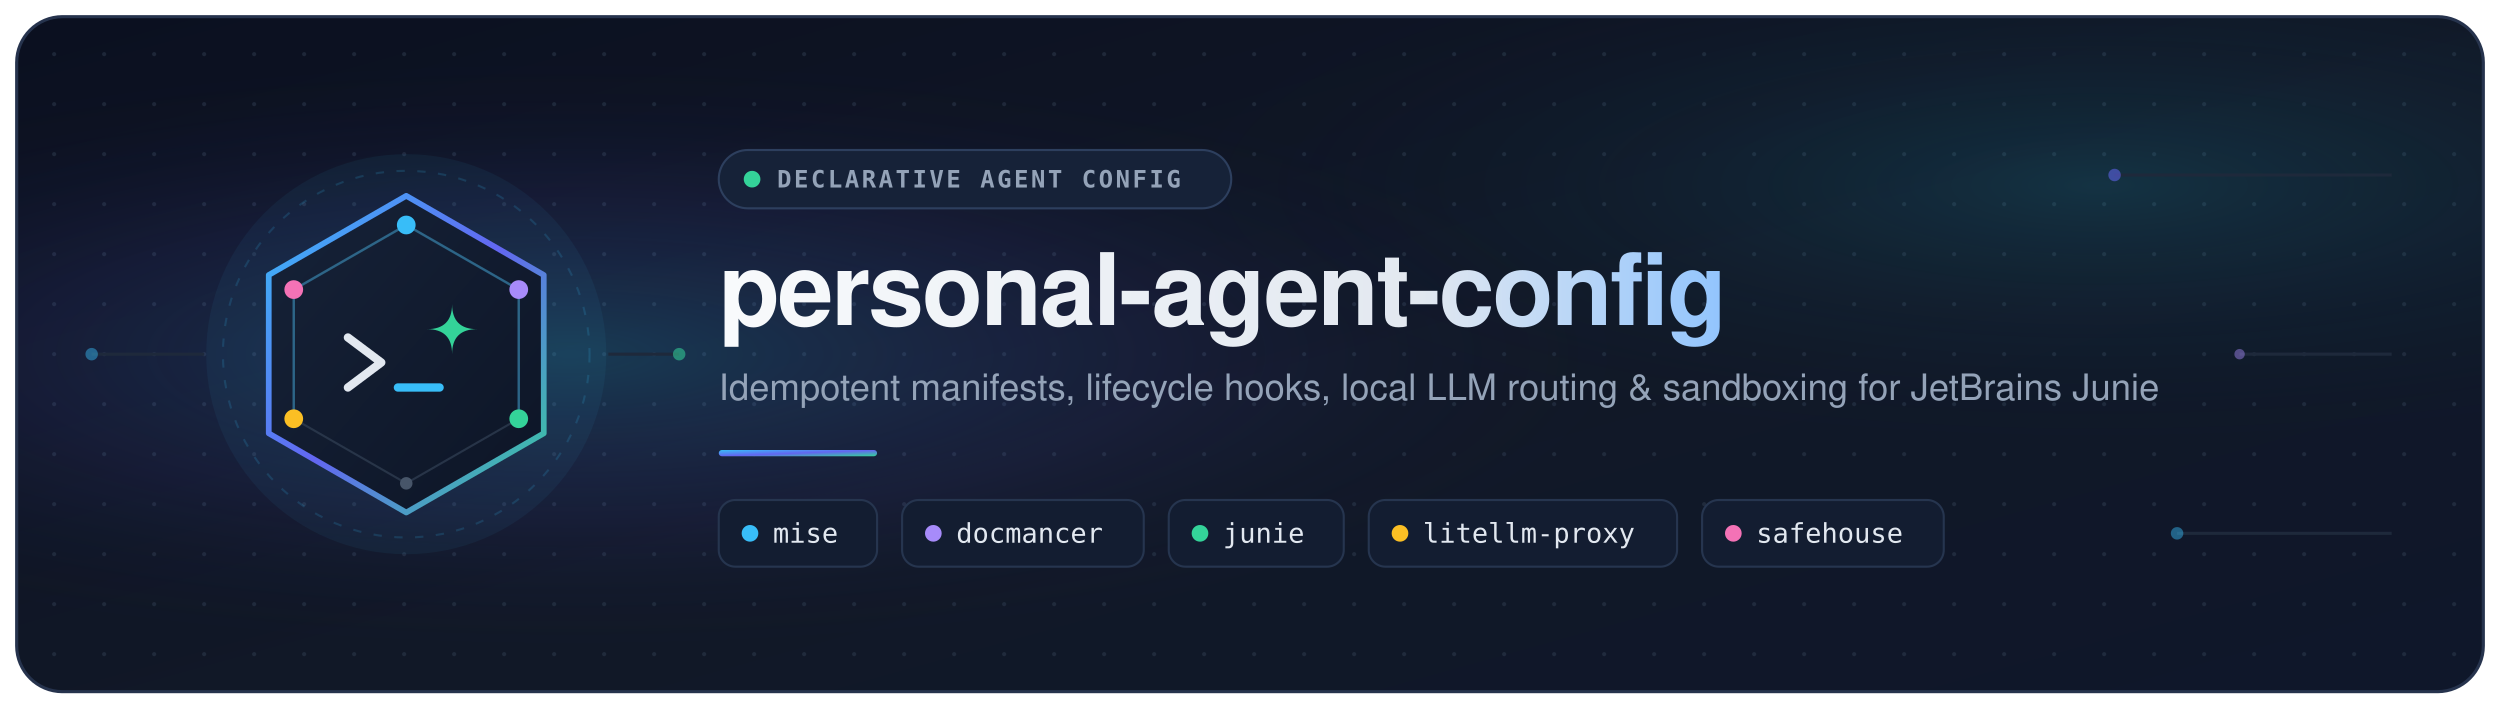
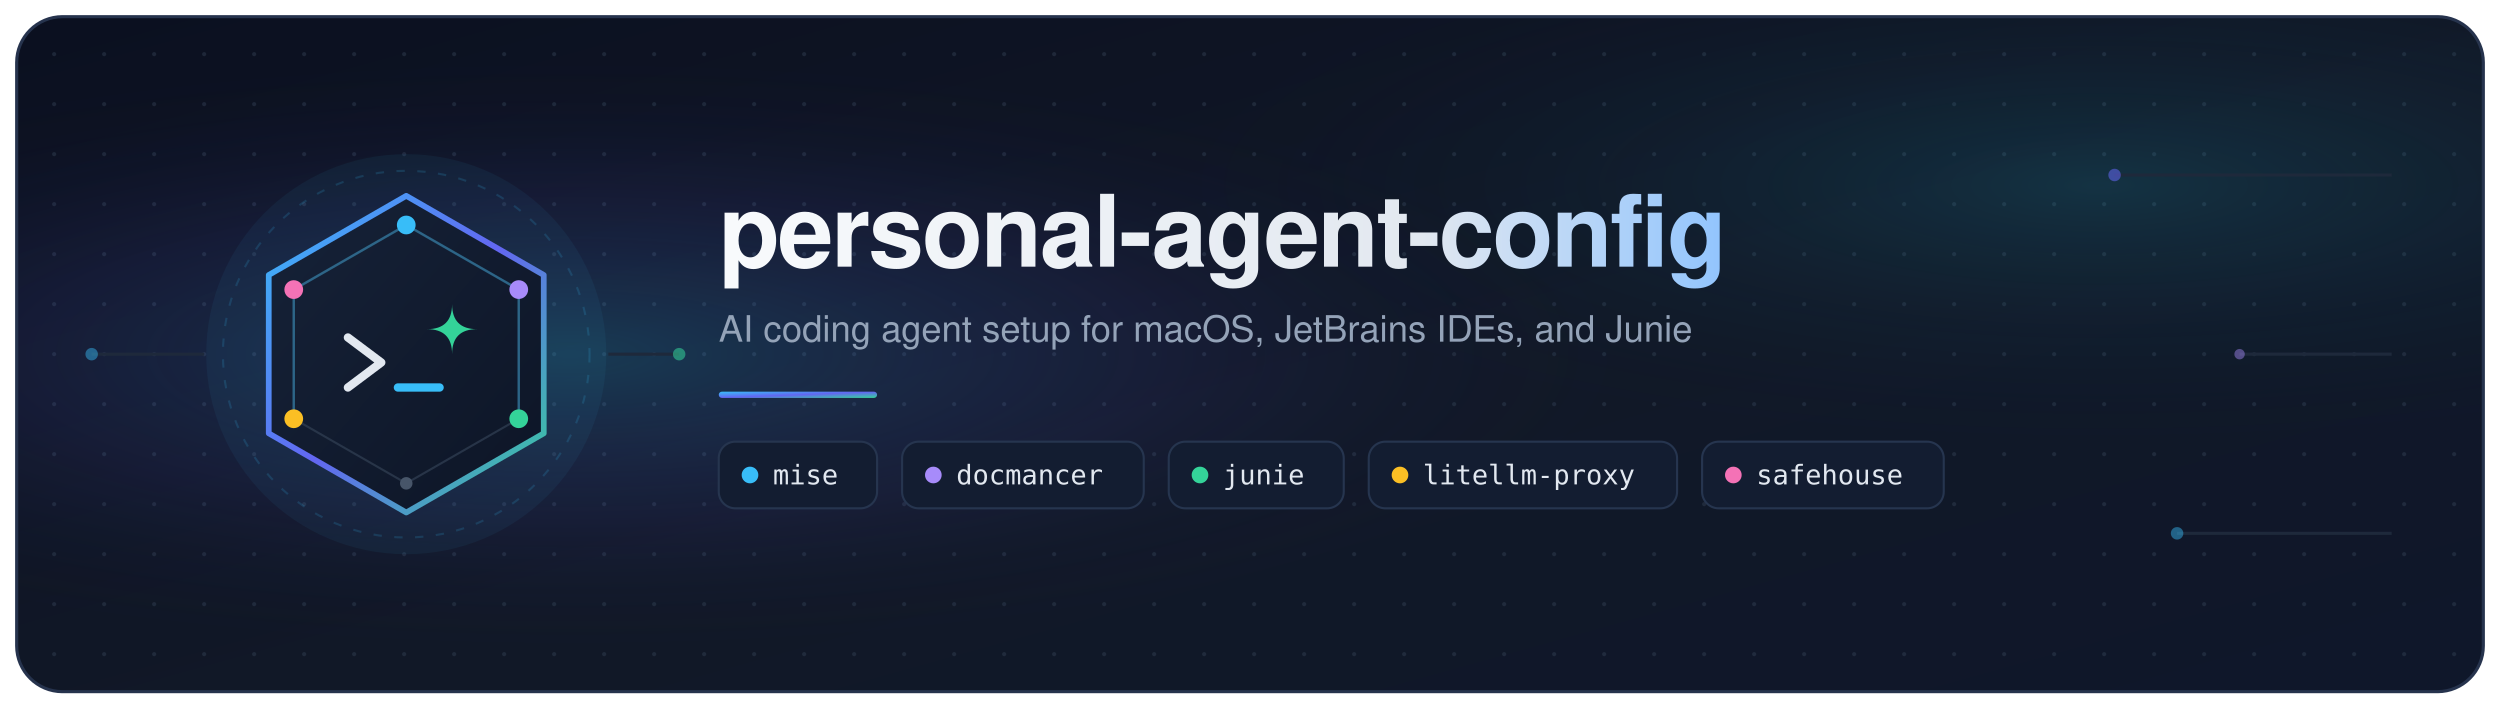
<svg xmlns="http://www.w3.org/2000/svg" viewBox="0 0 1200 340" width="1200" height="340" role="img" aria-labelledby="title desc">
  <defs>
    <linearGradient id="bg-grad" x1="0%" y1="0%" x2="100%" y2="100%">
      <stop offset="0%" stop-color="#0B1020" />
      <stop offset="55%" stop-color="#111827" />
      <stop offset="100%" stop-color="#0F172A" />
    </linearGradient>
    <radialGradient id="glow-left" cx="22%" cy="50%" r="45%">
      <stop offset="0%" stop-color="#38BDF8" stop-opacity="0.22" />
      <stop offset="55%" stop-color="#6366F1" stop-opacity="0.08" />
      <stop offset="100%" stop-color="#0B1020" stop-opacity="0" />
    </radialGradient>
    <radialGradient id="glow-right" cx="85%" cy="25%" r="40%">
      <stop offset="0%" stop-color="#22D3EE" stop-opacity="0.14" />
      <stop offset="100%" stop-color="#0B1020" stop-opacity="0" />
    </radialGradient>
    <linearGradient id="shield-grad" x1="0%" y1="0%" x2="100%" y2="100%">
      <stop offset="0%" stop-color="#38BDF8" />
      <stop offset="50%" stop-color="#6366F1" />
      <stop offset="100%" stop-color="#34D399" />
    </linearGradient>
    <linearGradient id="shield-fill" x1="0%" y1="0%" x2="100%" y2="100%">
      <stop offset="0%" stop-color="#162238" />
      <stop offset="100%" stop-color="#0D1526" />
    </linearGradient>
    <linearGradient id="title-grad" x1="0%" y1="0%" x2="100%" y2="0%">
      <stop offset="0%" stop-color="#F8FAFC" />
      <stop offset="70%" stop-color="#E2E8F0" />
      <stop offset="100%" stop-color="#93C5FD" />
    </linearGradient>
    <pattern id="dot-grid" width="24" height="24" patternUnits="userSpaceOnUse">
      <circle cx="2" cy="2" r="1" fill="#334155" fill-opacity="0.45" />
    </pattern>
    <clipPath id="card-clip">
      <rect x="8" y="8" width="1184" height="324" rx="22" />
    </clipPath>
  </defs>
  <g clip-path="url(#card-clip)">
    <rect x="8" y="8" width="1184" height="324" fill="url(#bg-grad)" />
    <rect x="8" y="8" width="1184" height="324" fill="url(#dot-grid)" />
    <rect x="8" y="8" width="1184" height="324" fill="url(#glow-left)" />
    <rect x="8" y="8" width="1184" height="324" fill="url(#glow-right)" />
    <g stroke="#1E293B" stroke-width="1.5" fill="none">
      <path d="M 44 170 H 98" />
      <path d="M 292 170 H 326" />
      <path d="M 1015 84 H 1148" />
      <path d="M 1045 256 H 1148" />
      <path d="M 1075 170 H 1148" />
    </g>
    <circle cx="44" cy="170" r="3" fill="#38BDF8" fill-opacity="0.45" />
    <circle cx="326" cy="170" r="3" fill="#34D399" fill-opacity="0.55" />
    <circle cx="1015" cy="84" r="3" fill="#6366F1" fill-opacity="0.55" />
    <circle cx="1045" cy="256" r="3" fill="#38BDF8" fill-opacity="0.45" />
    <circle cx="1075" cy="170" r="2.5" fill="#A78BFA" fill-opacity="0.45" />
  </g>
  <rect x="8" y="8" width="1184" height="324" rx="22" fill="none" stroke="#26334D" stroke-width="1.5" />
  <g transform="translate(195, 170)">
    <circle cx="0" cy="0" r="96" fill="#38BDF8" fill-opacity="0.06" />
    <circle cx="0" cy="0" r="88" fill="none" stroke="#38BDF8" stroke-opacity="0.16" stroke-width="1" stroke-dasharray="4 6" />
    <polygon points="0,-76 66,-38 66,38 0,76 -66,38 -66,-38" fill="url(#shield-fill)" stroke="url(#shield-grad)" stroke-width="2.75" stroke-linejoin="round" />
    <polygon points="0,-62 54,-31 54,31 0,62 -54,31 -54,-31" fill="none" stroke="#334155" stroke-width="1" stroke-opacity="0.7" />
    <g stroke="#38BDF8" stroke-opacity="0.35" stroke-width="1.2">
      <line x1="0" y1="-62" x2="54" y2="-31" />
      <line x1="54" y1="-31" x2="54" y2="31" />
      <line x1="-54" y1="-31" x2="0" y2="-62" />
      <line x1="-54" y1="31" x2="-54" y2="-31" />
    </g>
    <circle cx="0" cy="-62" r="4.5" fill="#38BDF8" />
    <circle cx="54" cy="-31" r="4.5" fill="#A78BFA" />
    <circle cx="54" cy="31" r="4.5" fill="#34D399" />
    <circle cx="-54" cy="31" r="4.5" fill="#FBBF24" />
    <circle cx="-54" cy="-31" r="4.5" fill="#F472B6" />
    <circle cx="0" cy="62" r="3" fill="#475569" />
    <path d="M -28 -8 L -12 4 L -28 16" fill="none" stroke="#E2E8F0" stroke-width="4" stroke-linecap="round" stroke-linejoin="round" />
    <line x1="-4" y1="16" x2="16" y2="16" stroke="#38BDF8" stroke-width="4" stroke-linecap="round" />
    <path d="M 22 -24 Q 22 -12 34 -12 Q 22 -12 22 0 Q 22 -12 10 -12 Q 22 -12 22 -24 Z" fill="#34D399" />
  </g>
-   <g transform="translate(345, 72)">
-     <rect x="0" y="0" width="246" height="28" rx="14" fill="#162238" stroke="#2D3F5E" stroke-width="1" />
-     <circle cx="16" cy="14" r="4" fill="#34D399" />
-     <text x="28" y="18" fill="#94A3B8" font-family="SF Mono, ui-monospace, Menlo, Monaco, Consolas, monospace" font-size="11.5" font-weight="600" letter-spacing="1.2">DECLARATIVE AGENT CONFIG</text>
-     <text x="0" y="84" fill="url(#title-grad)" font-family="-apple-system, BlinkMacSystemFont, SF Pro Display, Segoe UI, Helvetica, Arial, sans-serif" font-size="48" font-weight="700" letter-spacing="-1">personal-agent-config</text>
-     <text x="0" y="120" fill="#94A3B8" font-family="-apple-system, BlinkMacSystemFont, SF Pro Text, Segoe UI, Helvetica, Arial, sans-serif" font-size="17.5" font-weight="400">Idempotent manifests, lifecycle hooks, local LLM routing &amp; sandboxing for JetBrains Junie</text>
-     <rect x="0" y="144" width="76" height="3" rx="1.5" fill="url(#shield-grad)" />
-     <g transform="translate(0, 168)" font-family="SF Mono, ui-monospace, Menlo, Monaco, Consolas, monospace" font-size="13" font-weight="500">
+   <g transform="translate(345, 84)">
+     <text x="0" y="44" fill="url(#title-grad)" font-family="-apple-system, BlinkMacSystemFont, SF Pro Display, Segoe UI, Helvetica, Arial, sans-serif" font-size="48" font-weight="700" letter-spacing="-1">personal-agent-config</text>
+     <text x="0" y="80" fill="#94A3B8" font-family="-apple-system, BlinkMacSystemFont, SF Pro Text, Segoe UI, Helvetica, Arial, sans-serif" font-size="17.5" font-weight="400">AI coding agent setup for macOS, JetBrains IDEs, and Junie</text>
+     <rect x="0" y="104" width="76" height="3" rx="1.5" fill="url(#shield-grad)" />
+     <g transform="translate(0, 128)" font-family="SF Mono, ui-monospace, Menlo, Monaco, Consolas, monospace" font-size="13" font-weight="500">
      <g transform="translate(0, 0)">
        <rect x="0" y="0" width="76" height="32" rx="8" fill="#131D31" stroke="#26354F" stroke-width="1" />
        <circle cx="15" cy="16" r="4" fill="#38BDF8" />
        <text x="26" y="20.5" fill="#E2E8F0">mise</text>
      </g>
      <g transform="translate(88, 0)">
        <rect x="0" y="0" width="116" height="32" rx="8" fill="#131D31" stroke="#26354F" stroke-width="1" />
        <circle cx="15" cy="16" r="4" fill="#A78BFA" />
        <text x="26" y="20.5" fill="#E2E8F0">docmancer</text>
      </g>
      <g transform="translate(216, 0)">
        <rect x="0" y="0" width="84" height="32" rx="8" fill="#131D31" stroke="#26354F" stroke-width="1" />
        <circle cx="15" cy="16" r="4" fill="#34D399" />
        <text x="26" y="20.5" fill="#E2E8F0">junie</text>
      </g>
      <g transform="translate(312, 0)">
        <rect x="0" y="0" width="148" height="32" rx="8" fill="#131D31" stroke="#26354F" stroke-width="1" />
        <circle cx="15" cy="16" r="4" fill="#FBBF24" />
        <text x="26" y="20.5" fill="#E2E8F0">litellm-proxy</text>
      </g>
      <g transform="translate(472, 0)">
        <rect x="0" y="0" width="116" height="32" rx="8" fill="#131D31" stroke="#26354F" stroke-width="1" />
        <circle cx="15" cy="16" r="4" fill="#F472B6" />
        <text x="26" y="20.5" fill="#E2E8F0">safehouse</text>
      </g>
    </g>
  </g>
</svg>
